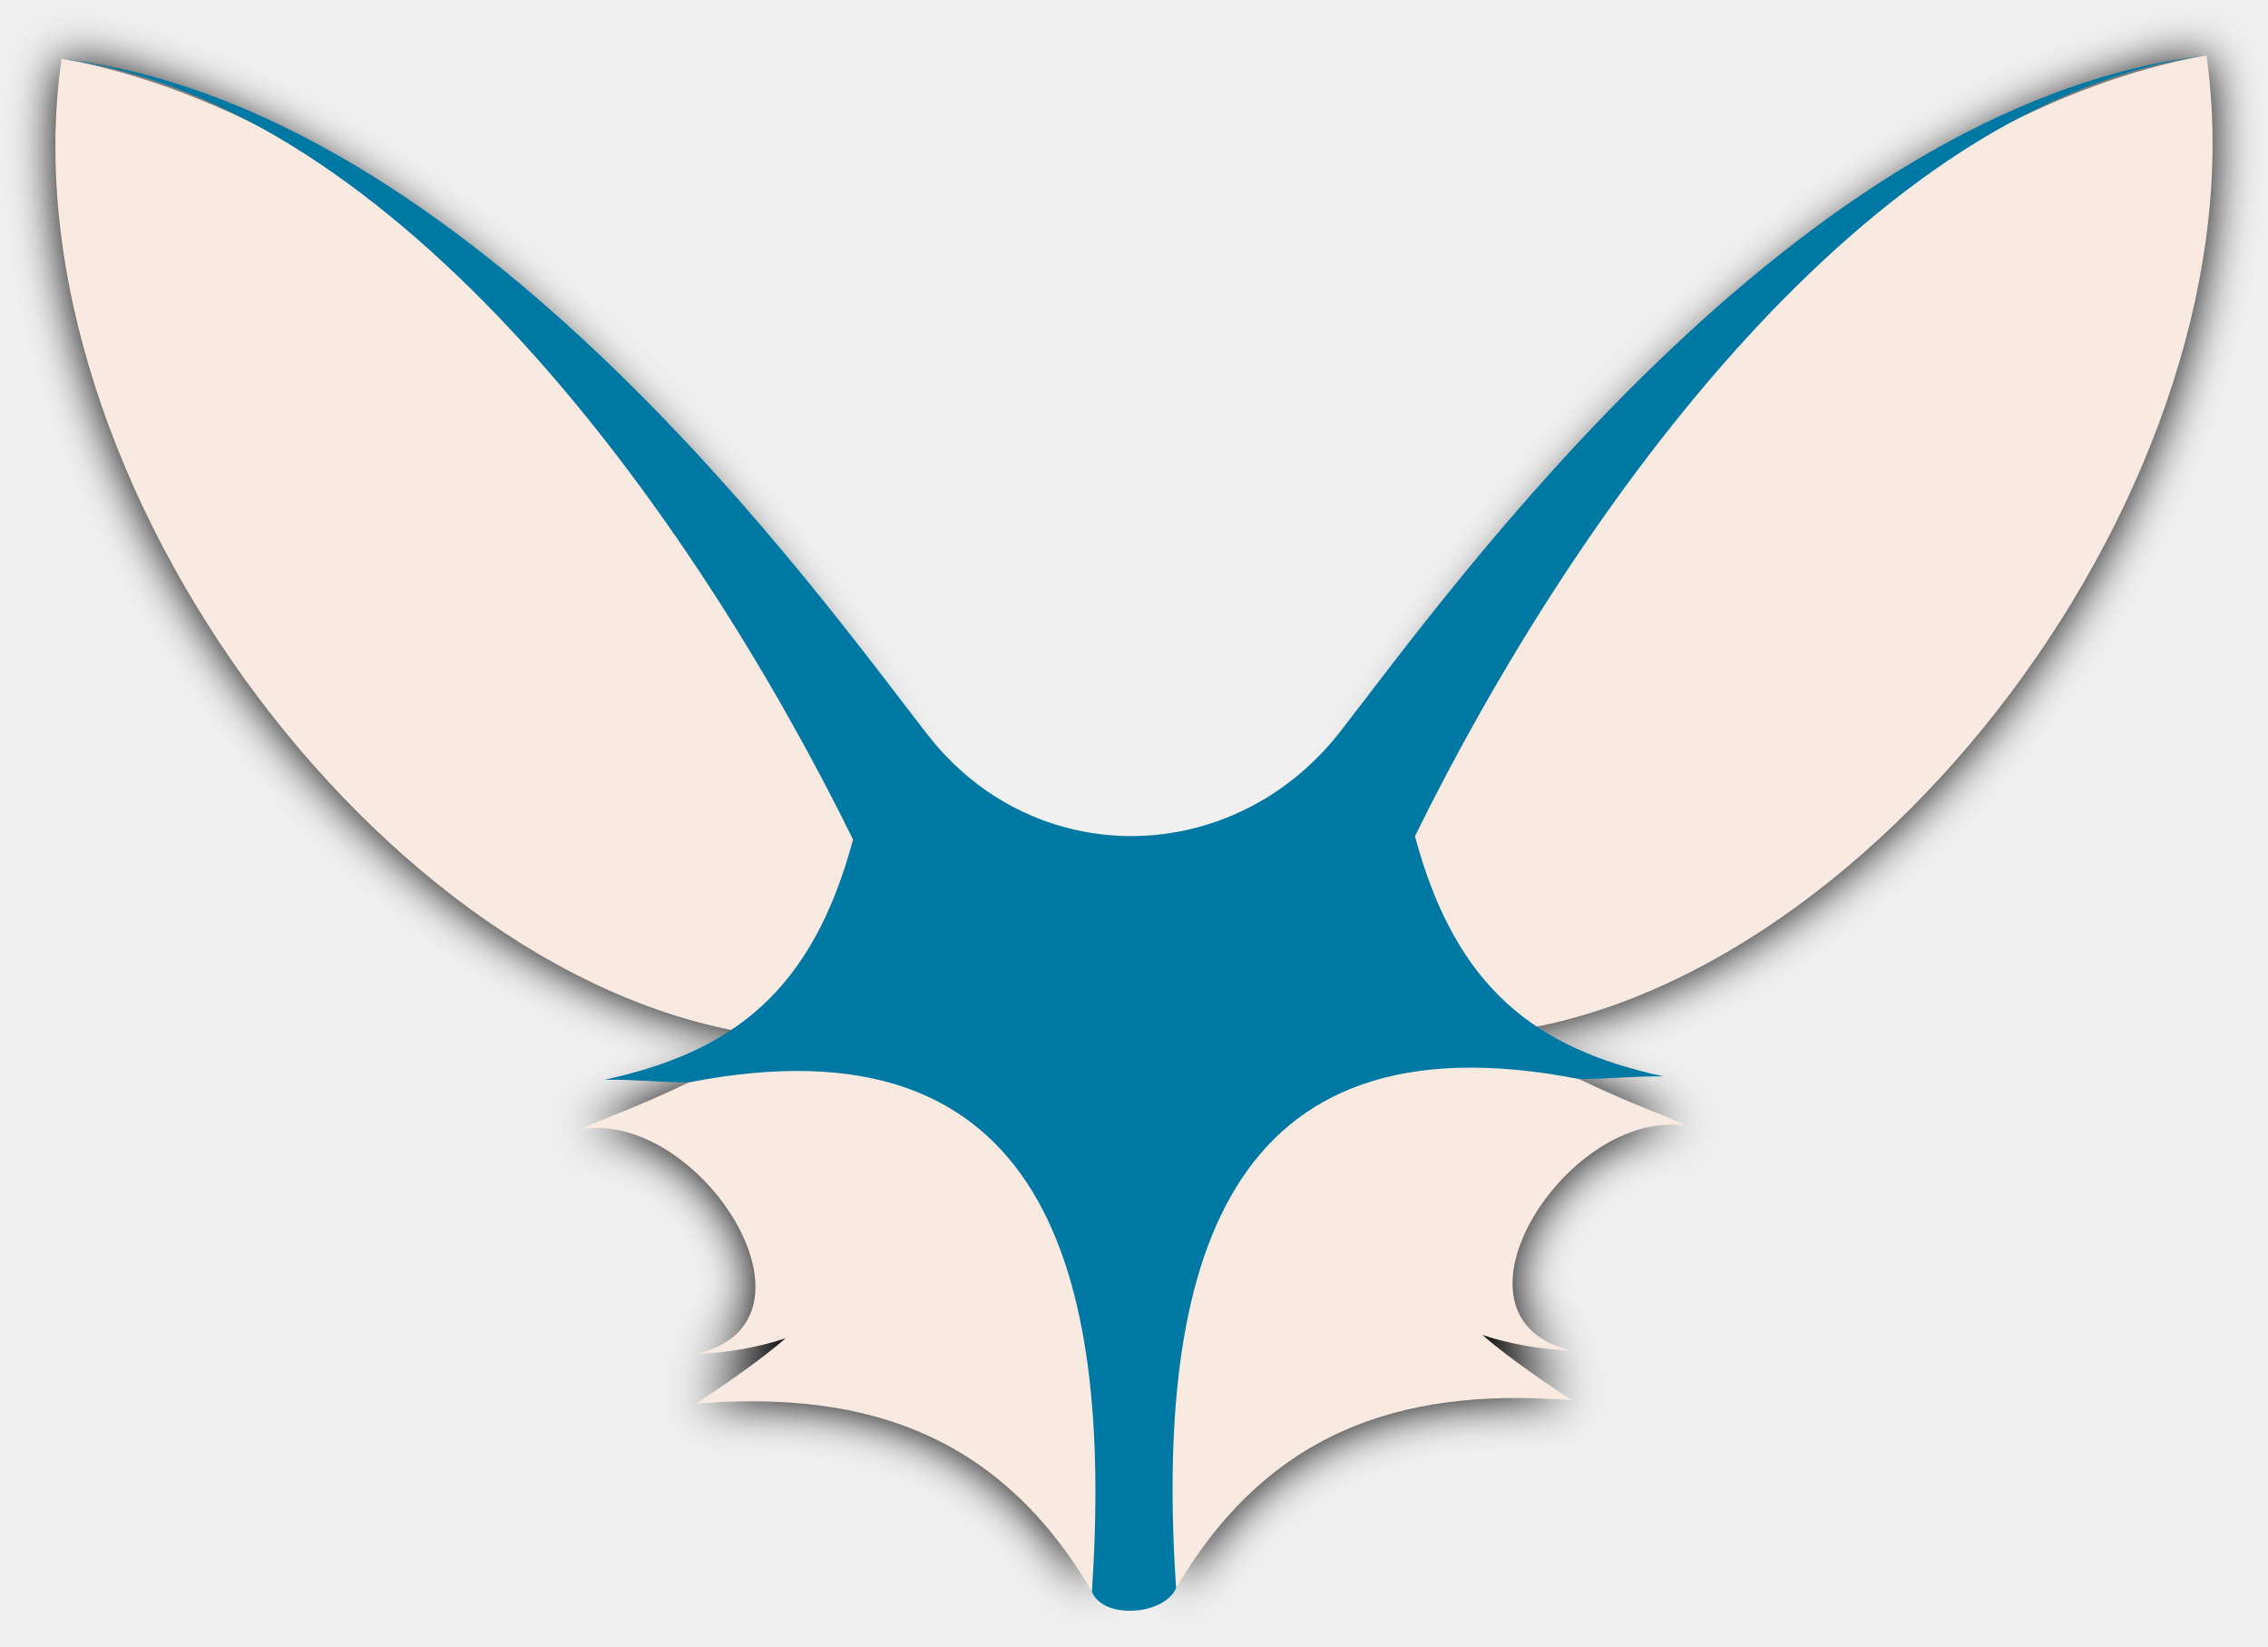
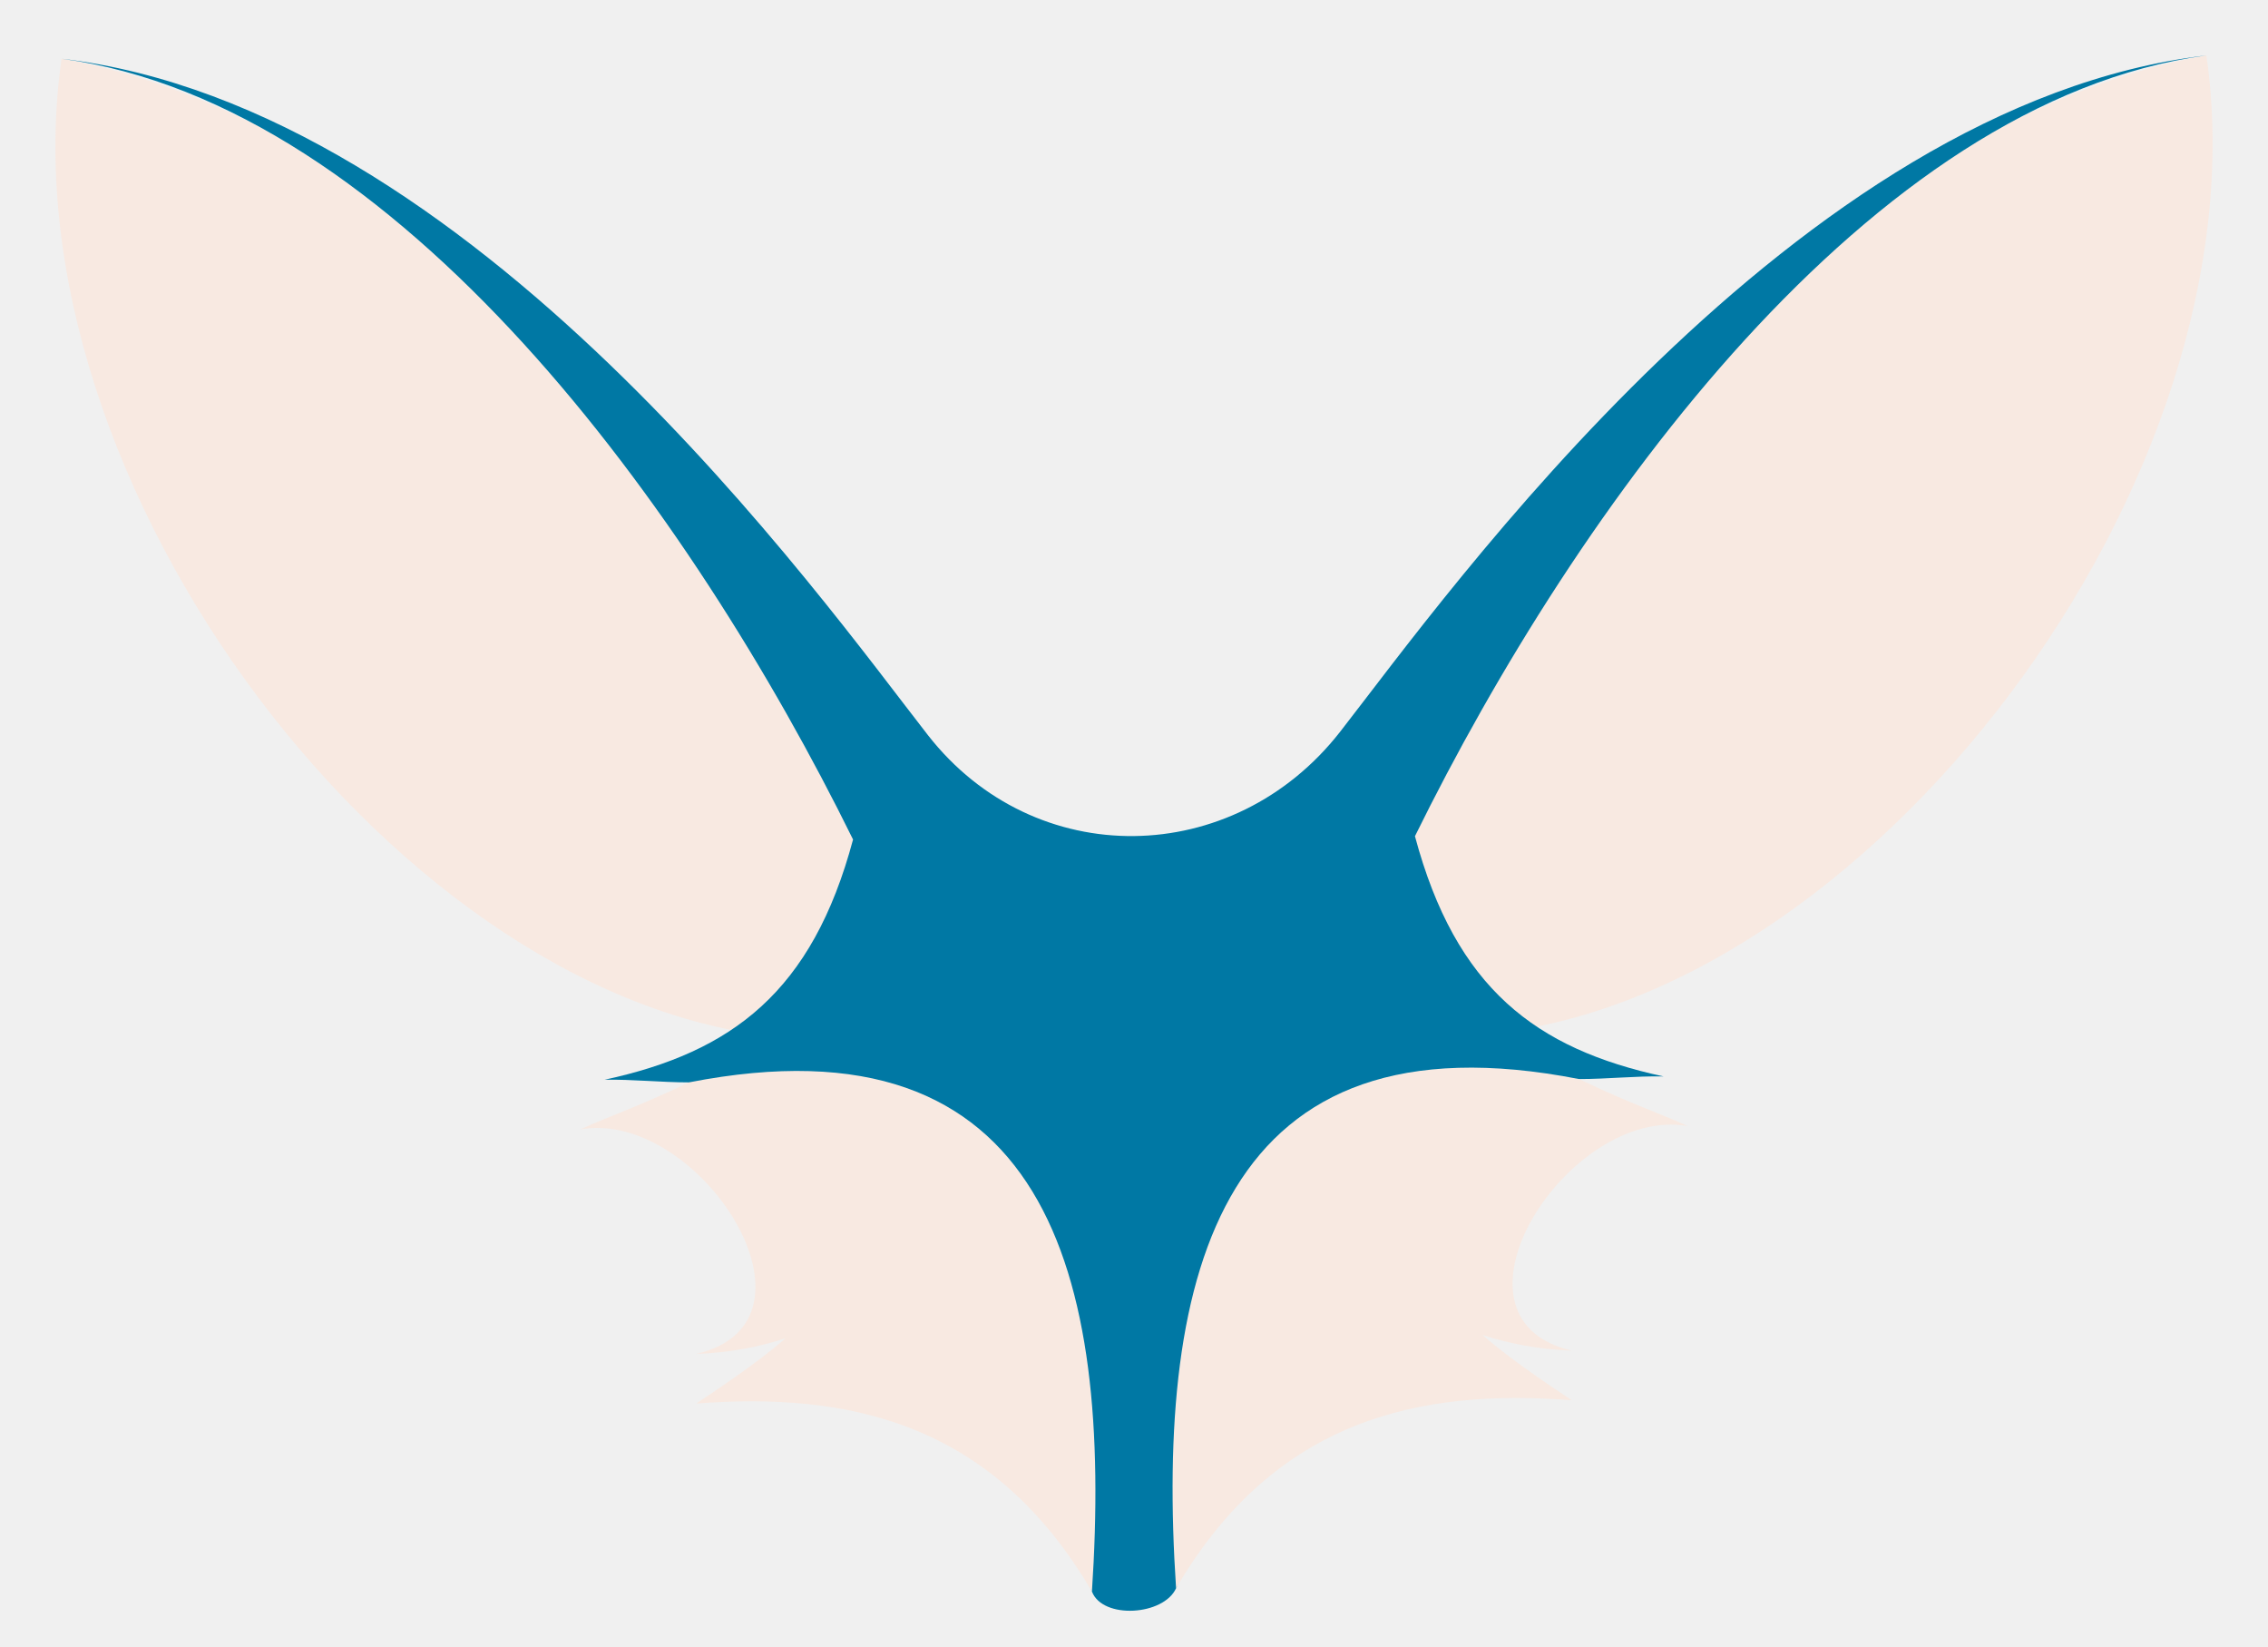
- <svg xmlns="http://www.w3.org/2000/svg" width="505.677mm" height="367.121mm" viewBox="0 0 505.677 367.121" version="1.1" id="svg8">
-   <defs id="defs2">
-     <filter style="color-interpolation-filters:sRGB" id="filter939" x="-0.026" width="1.051" y="-0.036" height="1.072">
-       <feGaussianBlur stdDeviation="5.146" id="feGaussianBlur941" />
-     </filter>
-   </defs>
-   <g id="layer1" transform="translate(-15.8315,268.9706)">
-     <g id="g853" transform="translate(214.9806,-155.8069)" style="fill:#000000;fill-opacity:1;filter:url(#filter939)">
-       <path id="path4653-8" d="m -185.418,-100.072 c -13.626,94.451 76.055,212.045 162.479,218.278 -1.682,-7.341 29.097,-15.171 32.281,-34.342 0,-32.874 -96.951,-166.717 -194.76,-183.936 z" style="fill:#000000;fill-opacity:1;stroke:none;stroke-width:1.282;stroke-linecap:butt;stroke-linejoin:miter;stroke-miterlimit:4;stroke-dasharray:none;stroke-opacity:1" />
-       <path id="path4653-1-9" d="m 292.797,-100.813 c 13.626,94.451 -76.055,212.045 -162.479,218.279 1.682,-7.341 -29.097,-15.171 -32.281,-34.342 0,-32.874 96.951,-166.717 194.76,-183.936 z" style="fill:#000000;fill-opacity:1;stroke:none;stroke-width:1.282;stroke-linecap:butt;stroke-linejoin:miter;stroke-miterlimit:4;stroke-dasharray:none;stroke-opacity:1" />
-       <path id="path4691-04" d="m -45.535,128.102 c -12.676,6.022 -17.924,7.563 -24.21,10.477 26.482,-4.645 57.074,42.814 25.825,50.059 7.138,-0.249 14.113,-1.564 19.906,-3.492 -6.136,5.446 -16.323,12.166 -19.906,14.552 33.663,-2.601 66.071,3.977 88.234,41.909 4.691,-71.049 -10.218,-129.077 -89.848,-113.505 z" style="fill:#000000;fill-opacity:1;stroke:none;stroke-width:1.282;stroke-linecap:butt;stroke-linejoin:miter;stroke-miterlimit:4;stroke-dasharray:none;stroke-opacity:1" />
-       <path id="path4691-0-0" d="m 152.914,127.361 c 12.676,6.022 17.924,7.563 24.21,10.477 -26.482,-4.645 -57.074,42.814 -25.825,50.059 -7.138,-0.249 -14.113,-1.564 -19.906,-3.492 6.136,5.446 16.323,12.166 19.906,14.552 -33.663,-2.601 -66.071,3.977 -88.234,41.909 -4.691,-71.049 10.218,-129.077 89.848,-113.505 z" style="fill:#000000;fill-opacity:1;stroke:none;stroke-width:1.282;stroke-linecap:butt;stroke-linejoin:miter;stroke-miterlimit:4;stroke-dasharray:none;stroke-opacity:1" />
-     </g>
-   </g>
-   <g id="layer2" transform="translate(-15.8315,268.9706)">
-     <g id="g4756" transform="matrix(4.025981,0,0,4.355723,-468.6356,-567.5666)" style="stroke:none;stroke-width:0.306;stroke-miterlimit:4;stroke-dasharray:none;stroke-opacity:1">
-       <g id="g4687" style="stroke:none;stroke-width:0.306;stroke-miterlimit:4;stroke-dasharray:none;stroke-opacity:1">
-         <path style="fill:#f8e9e1;fill-opacity:1;stroke:none;stroke-width:0.306;stroke-linecap:butt;stroke-linejoin:miter;stroke-miterlimit:4;stroke-dasharray:none;stroke-opacity:1" d="m 123.746,71.558 c -3.384,21.684 18.891,48.682 40.358,50.113 -0.418,-1.685 7.227,-3.483 8.018,-7.884 0,-7.547 -24.081,-38.275 -48.376,-42.229 z" id="path4653" />
-         <path style="fill:#f8e9e1;fill-opacity:1;stroke:none;stroke-width:0.306;stroke-linecap:butt;stroke-linejoin:miter;stroke-miterlimit:4;stroke-dasharray:none;stroke-opacity:1" d="m 242.528,71.388 c 3.384,21.684 -18.891,48.682 -40.358,50.113 0.418,-1.685 -7.227,-3.483 -8.018,-7.884 0,-7.547 24.081,-38.275 48.376,-42.229 z" id="path4653-1" />
+ <svg xmlns="http://www.w3.org/2000/svg" id="svg8" version="1.1" viewBox="0 0 505.677 367.121" height="367.121mm" width="505.677mm">
+   <defs id="defs2" />
+   <g transform="translate(-15.8315,268.9706)" id="layer1" />
+   <g transform="translate(-15.8315,268.9706)" id="layer2">
+     <g style="stroke:none;stroke-width:0.306;stroke-miterlimit:4;stroke-dasharray:none;stroke-opacity:1" transform="matrix(4.025981,0,0,4.355723,-468.6356,-567.5666)" id="g4756">
+       <g style="stroke:none;stroke-width:0.306;stroke-miterlimit:4;stroke-dasharray:none;stroke-opacity:1" id="g4687">
+         <path id="path4653" d="m 123.746,71.558 c -3.384,21.684 18.891,48.682 40.358,50.113 -0.418,-1.685 7.227,-3.483 8.018,-7.884 0,-7.547 -24.081,-38.275 -48.376,-42.229 z" style="fill:#f8e9e1;fill-opacity:1;stroke:none;stroke-width:0.306;stroke-linecap:butt;stroke-linejoin:miter;stroke-miterlimit:4;stroke-dasharray:none;stroke-opacity:1" />
+         <path id="path4653-1" d="m 242.528,71.388 c 3.384,21.684 -18.891,48.682 -40.358,50.113 0.418,-1.685 -7.227,-3.483 -8.018,-7.884 0,-7.547 24.081,-38.275 48.376,-42.229 z" style="fill:#f8e9e1;fill-opacity:1;stroke:none;stroke-width:0.306;stroke-linecap:butt;stroke-linejoin:miter;stroke-miterlimit:4;stroke-dasharray:none;stroke-opacity:1" />
      </g>
-       <path id="path4636-2-9" d="m 212.46,123.639 c -1.582,-0.027 -3.096,0.134 -4.677,0.134 0,0 -17.12,15.419 -22.317,26.059 -0.682,1.396 -4.06,1.604 -4.658,0.17 -3.765,-9.032 -22.317,-26.059 -22.317,-26.059 -1.581,0 -3.095,-0.161 -4.677,-0.134 7.069,-1.414 11.506,-4.502 13.764,-12.294 -8.958,-16.813 -25.175,-37.625 -43.832,-39.957 22.779,2.474 42.056,27.606 47.975,34.611 5.919,7.005 16.914,6.835 22.832,-0.17 5.919,-7.005 25.195,-32.137 47.975,-34.611 -18.657,2.332 -34.875,23.144 -43.832,39.957 2.258,7.792 6.695,10.881 13.764,12.294" style="fill:#0078a4;fill-opacity:1;stroke:none;stroke-width:0.306;stroke-linecap:butt;stroke-linejoin:miter;stroke-miterlimit:4;stroke-dasharray:none;stroke-opacity:1" />
-       <g style="fill:#ffffff;stroke:none;stroke-width:0.306;stroke-miterlimit:4;stroke-dasharray:none;stroke-opacity:1" transform="translate(87.77894,-2.60887)" id="g4710">
-         <path style="fill:#f8e9e1;fill-opacity:1;stroke:none;stroke-width:0.306;stroke-linecap:butt;stroke-linejoin:miter;stroke-miterlimit:4;stroke-dasharray:none;stroke-opacity:1" d="m 70.712,126.552 c -3.148,1.383 -4.452,1.736 -6.014,2.405 6.578,-1.066 14.176,9.829 6.414,11.493 1.773,-0.057 3.506,-0.359 4.944,-0.802 -1.524,1.25 -4.055,2.793 -4.944,3.341 8.361,-0.597 16.411,0.913 21.916,9.622 1.165,-16.312 -2.538,-29.634 -22.317,-26.059 z" id="path4691" />
+       <path style="fill:#0078a4;fill-opacity:1;stroke:none;stroke-width:0.306;stroke-linecap:butt;stroke-linejoin:miter;stroke-miterlimit:4;stroke-dasharray:none;stroke-opacity:1" d="m 212.46,123.639 c -1.582,-0.027 -3.096,0.134 -4.677,0.134 0,0 -17.12,15.419 -22.317,26.059 -0.682,1.396 -4.06,1.604 -4.658,0.17 -3.765,-9.032 -22.317,-26.059 -22.317,-26.059 -1.581,0 -3.095,-0.161 -4.677,-0.134 7.069,-1.414 11.506,-4.502 13.764,-12.294 -8.958,-16.813 -25.175,-37.625 -43.832,-39.957 22.779,2.474 42.056,27.606 47.975,34.611 5.919,7.005 16.914,6.835 22.832,-0.17 5.919,-7.005 25.195,-32.137 47.975,-34.611 -18.657,2.332 -34.875,23.144 -43.832,39.957 2.258,7.792 6.695,10.881 13.764,12.294" id="path4636-2-9" />
+       <g id="g4710" transform="translate(87.77894,-2.60887)" style="fill:#ffffff;stroke:none;stroke-width:0.306;stroke-miterlimit:4;stroke-dasharray:none;stroke-opacity:1">
+         <path id="path4691" d="m 70.712,126.552 c -3.148,1.383 -4.452,1.736 -6.014,2.405 6.578,-1.066 14.176,9.829 6.414,11.493 1.773,-0.057 3.506,-0.359 4.944,-0.802 -1.524,1.25 -4.055,2.793 -4.944,3.341 8.361,-0.597 16.411,0.913 21.916,9.622 1.165,-16.312 -2.538,-29.634 -22.317,-26.059 z" style="fill:#f8e9e1;fill-opacity:1;stroke:none;stroke-width:0.306;stroke-linecap:butt;stroke-linejoin:miter;stroke-miterlimit:4;stroke-dasharray:none;stroke-opacity:1" />
      </g>
-       <g style="fill:#ffffff;stroke:none;stroke-width:0.306;stroke-miterlimit:4;stroke-dasharray:none;stroke-opacity:1" transform="matrix(-1,0,0,1,278.4948,-2.7789)" id="g4710-7">
-         <path style="fill:#f8e9e1;fill-opacity:1;stroke:none;stroke-width:0.306;stroke-linecap:butt;stroke-linejoin:miter;stroke-miterlimit:4;stroke-dasharray:none;stroke-opacity:1" d="m 70.712,126.552 c -3.148,1.383 -4.452,1.736 -6.014,2.405 6.578,-1.066 14.176,9.829 6.414,11.493 1.773,-0.057 3.506,-0.359 4.944,-0.802 -1.524,1.25 -4.055,2.793 -4.944,3.341 8.361,-0.597 16.411,0.913 21.916,9.622 1.165,-16.312 -2.538,-29.634 -22.317,-26.059 z" id="path4691-0" />
+       <g id="g4710-7" transform="matrix(-1,0,0,1,278.4948,-2.7789)" style="fill:#ffffff;stroke:none;stroke-width:0.306;stroke-miterlimit:4;stroke-dasharray:none;stroke-opacity:1">
+         <path id="path4691-0" d="m 70.712,126.552 c -3.148,1.383 -4.452,1.736 -6.014,2.405 6.578,-1.066 14.176,9.829 6.414,11.493 1.773,-0.057 3.506,-0.359 4.944,-0.802 -1.524,1.25 -4.055,2.793 -4.944,3.341 8.361,-0.597 16.411,0.913 21.916,9.622 1.165,-16.312 -2.538,-29.634 -22.317,-26.059 z" style="fill:#f8e9e1;fill-opacity:1;stroke:none;stroke-width:0.306;stroke-linecap:butt;stroke-linejoin:miter;stroke-miterlimit:4;stroke-dasharray:none;stroke-opacity:1" />
      </g>
    </g>
  </g>
</svg>
